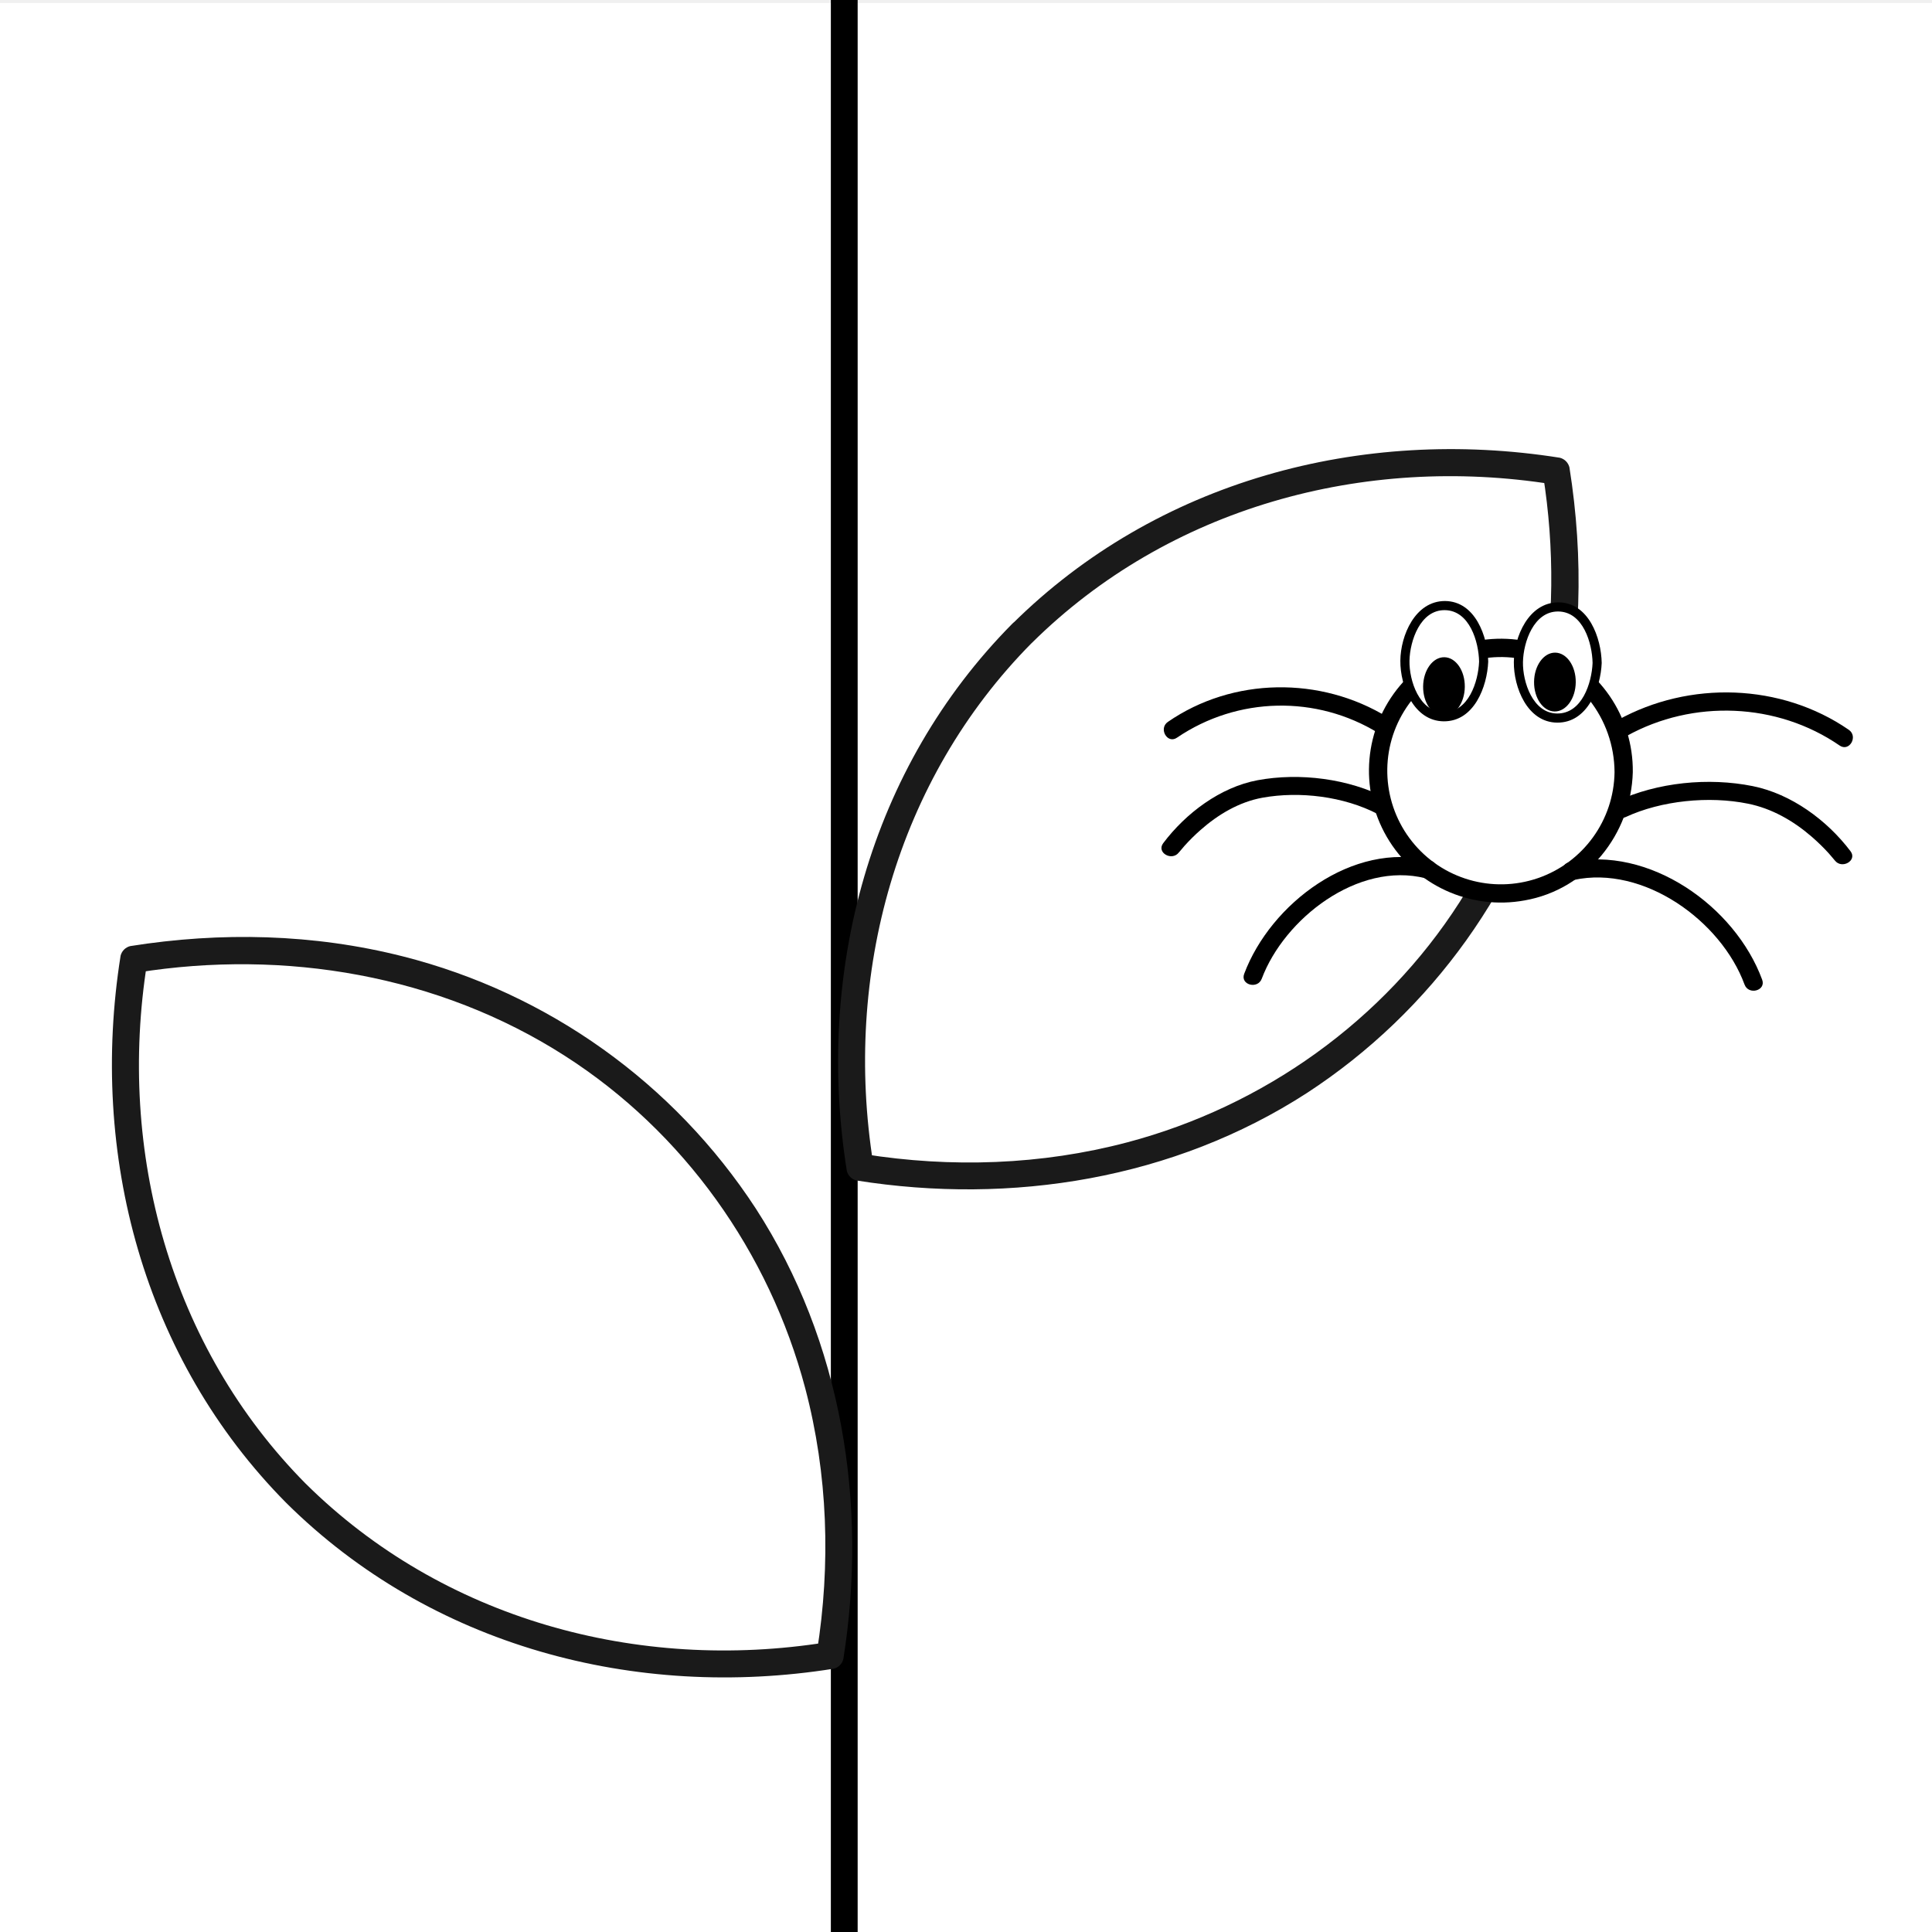
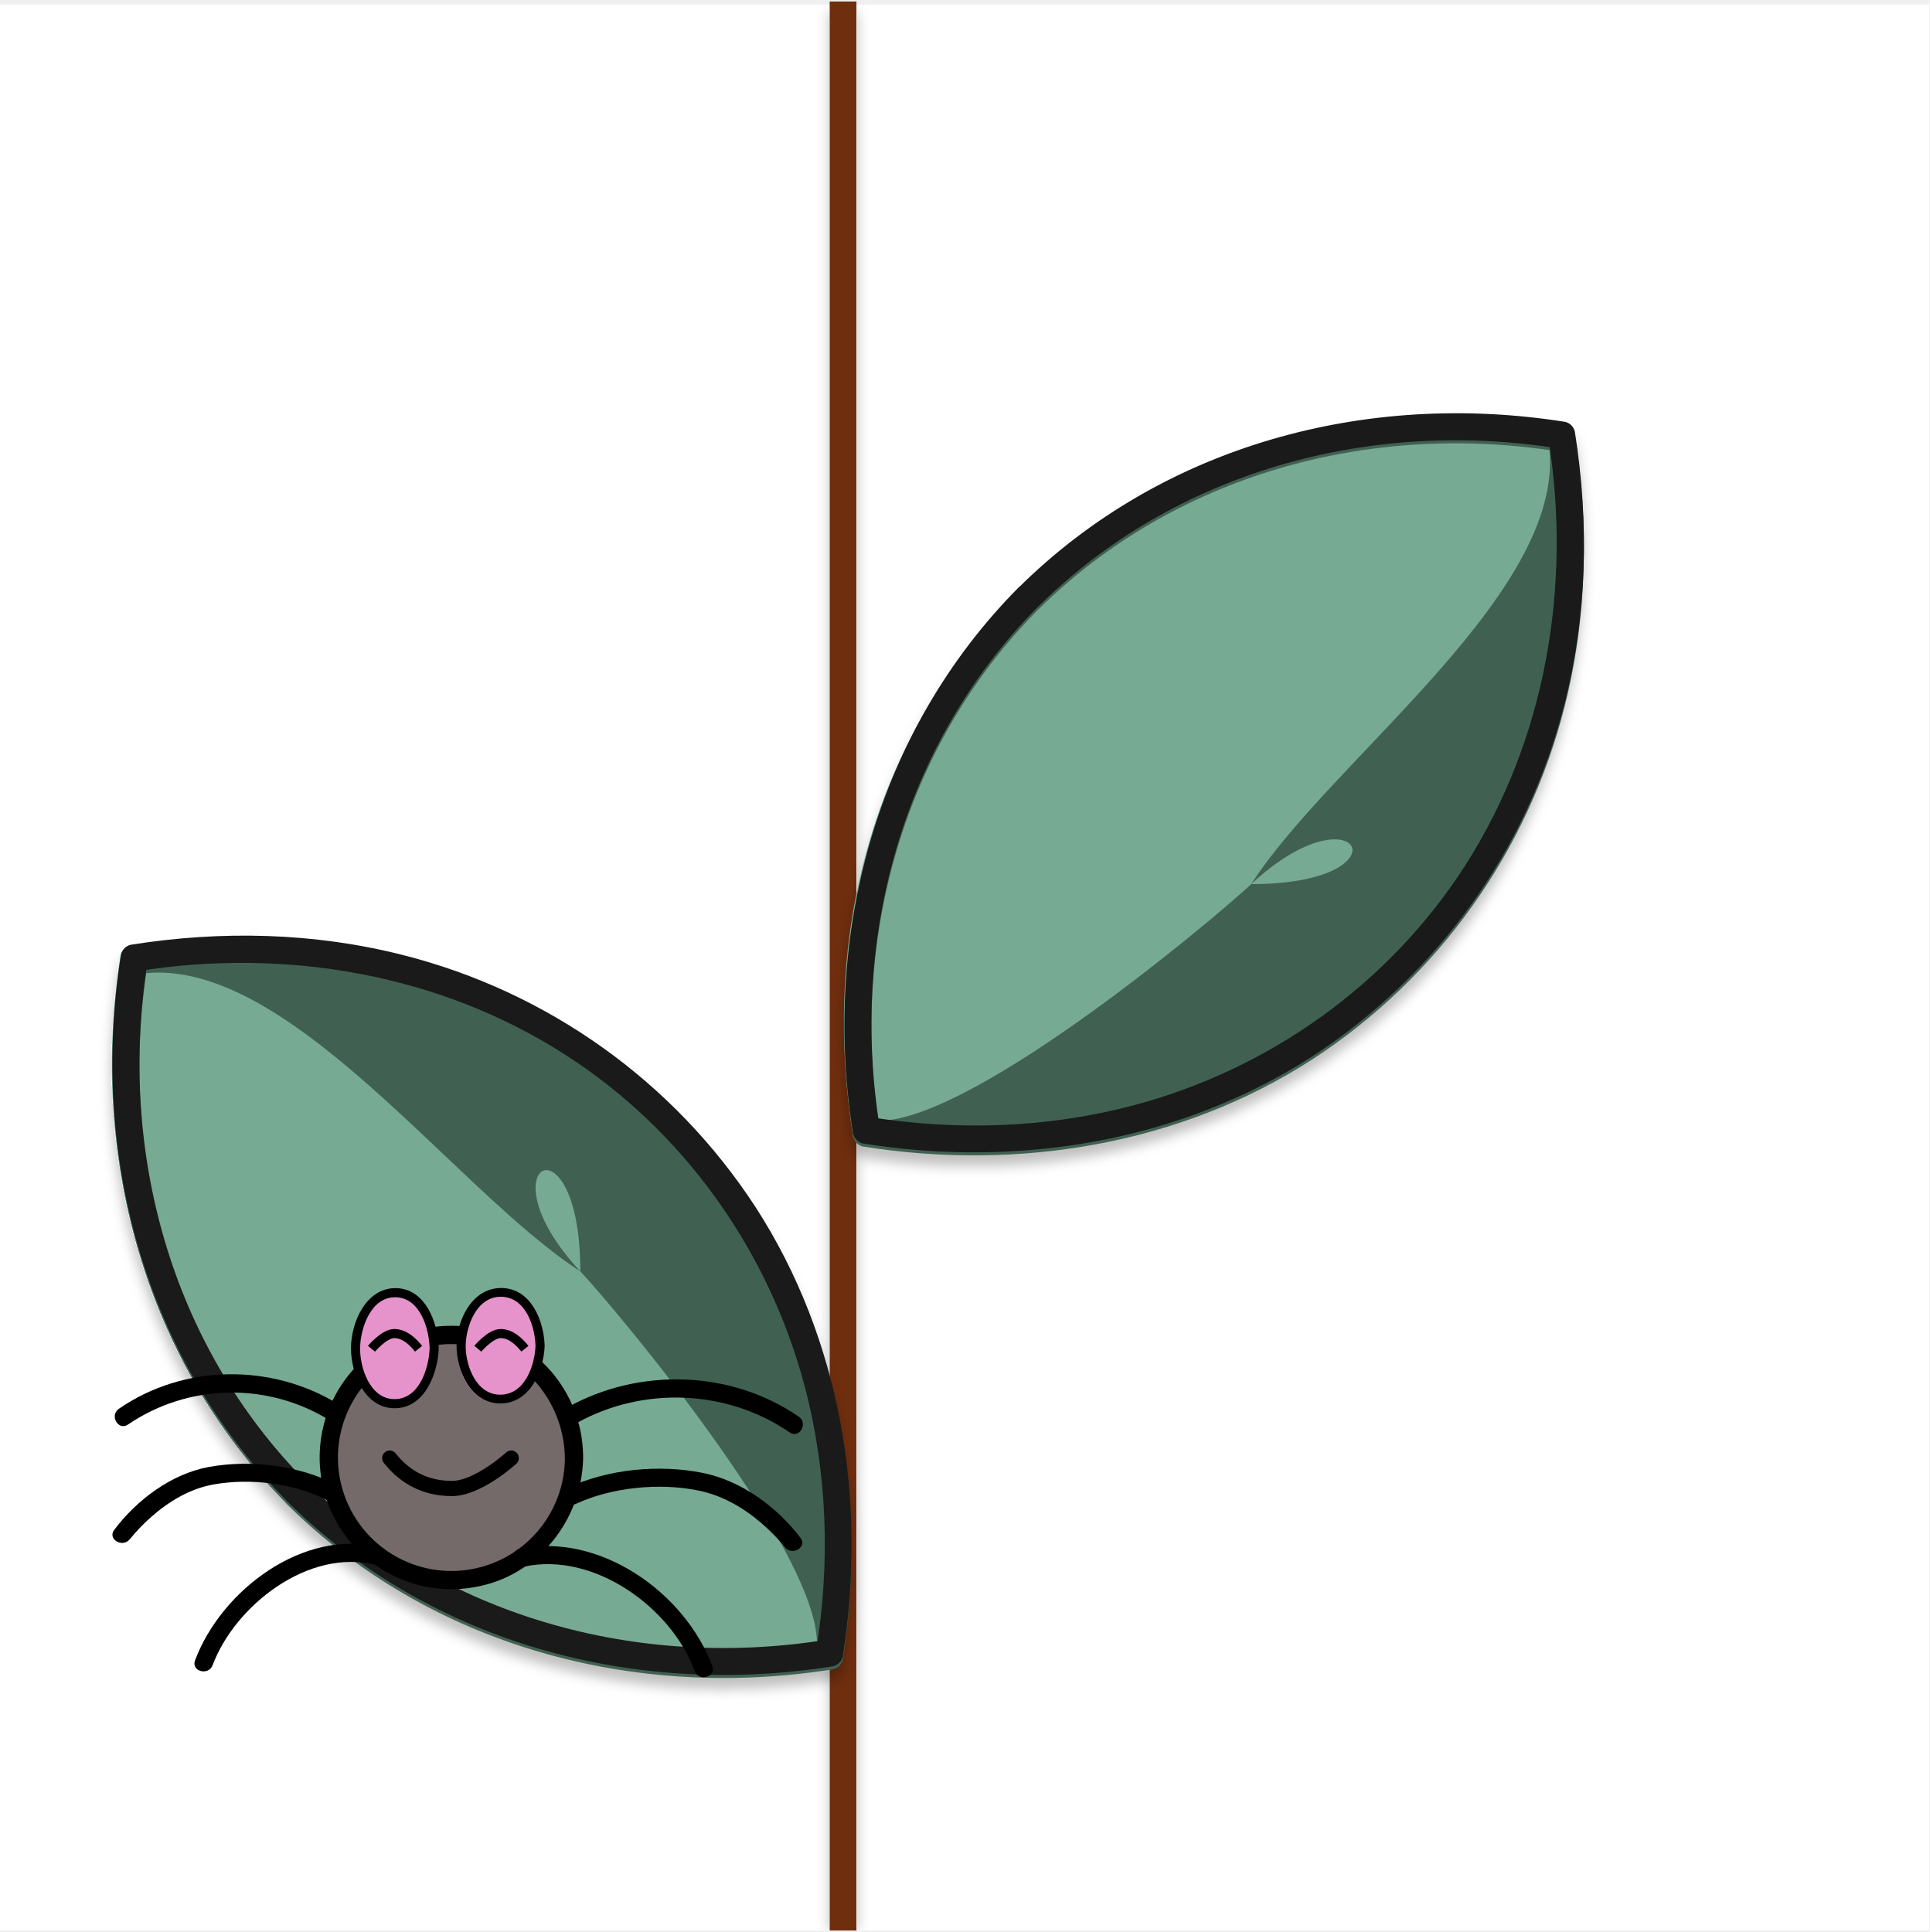
- <svg xmlns="http://www.w3.org/2000/svg" id="Layer_1" data-name="Layer 1" viewBox="0 0 635 635">
+ <svg xmlns="http://www.w3.org/2000/svg" width="635" height="636" viewBox="0 0 635 636" fill="none">
+   <g clip-path="url(#clip0_1_69)">
+     <path d="M635 1.5H0V636.5H635V1.5Z" fill="white" />
+     <g filter="url(#filter0_d_1_69)">
+       <path d="M276.08 657.93H278.89C280.547 657.93 281.89 656.587 281.89 654.93L281.89 -1.3C281.89 -2.957 280.547 -4.3 278.89 -4.3H276.08C274.423 -4.3 273.08 -2.957 273.08 -1.3L273.08 654.93C273.08 656.587 274.423 657.93 276.08 657.93Z" fill="#6F2E0E" />
+     </g>
+     <g filter="url(#filter1_d_1_69)">
+       <path d="M229.5 537C184.93 492 219.64 531.5 229.5 469.5L199 441.75L168.5 414C216.85 406.29 98.04 389.93 139.5 416.5C178.55 441.5 171.16 470.76 183 515.5C190.45 543.71 241.59 502.23 237 531L274.04 504.5L263 500.5C201 510.38 177.98 432.57 133 388C128.88 383.92 90.01 490.43 94.13 494.51C141.54 541.51 208.8 559.36 274.04 548.96C274.799 548.771 275.492 548.379 276.046 547.825C276.599 547.272 276.991 546.579 277.18 545.82C285.31 494.82 276.71 441.45 248.42 397.73C221.536 356.512 180.125 326.92 132.42 314.84C103.09 307.4 72.6 306.71 42.79 311.46C42.031 311.651 41.337 312.043 40.782 312.596C40.228 313.149 39.833 313.841 39.64 314.6C29.26 379.84 47.13 447.1 94.12 494.5C98.2 498.63 233.58 541.12 229.5 537Z" fill="#77AA93" />
+     </g>
+     <path d="M100.709 488.702C56.139 443.702 38.709 379.533 48.569 317.542L45.389 320.692C93.739 312.982 149.54 391.93 191 418.5C157.881 383 191 366 191 418.5C203.594 432 273.289 515.213 268.699 543.983L271.839 540.832C209.839 550.722 145.669 533.272 100.689 488.702C96.569 484.612 90.199 490.982 94.329 495.062C141.739 542.062 208.999 559.913 274.239 549.513C274.997 549.321 275.689 548.929 276.242 548.376C276.795 547.823 277.188 547.131 277.379 546.372C285.509 495.372 276.909 442.002 248.619 398.272C221.735 357.056 180.323 327.468 132.619 315.392C103.289 307.942 72.799 307.262 42.989 312.012C42.229 312.202 41.535 312.594 40.98 313.147C40.425 313.7 40.031 314.393 39.839 315.152C29.489 380.382 47.389 447.652 94.389 495.062C98.389 499.182 104.789 492.842 100.709 488.702Z" fill="#406152" />
+     <path d="M100.709 487.702C56.139 442.702 38.709 378.533 48.569 316.542L45.389 319.692C93.739 311.982 144.389 320.512 185.849 347.082C224.899 372.082 253.009 411.592 264.849 456.342C272.309 484.552 273.289 514.213 268.699 542.983L271.839 539.832C209.839 549.722 145.669 532.272 100.689 487.702C96.569 483.612 90.199 489.982 94.329 494.062C141.739 541.062 208.999 558.913 274.239 548.513C274.997 548.321 275.689 547.929 276.242 547.376C276.795 546.823 277.188 546.131 277.379 545.372C285.509 494.372 276.909 441.002 248.619 397.272C221.735 356.056 180.323 326.468 132.619 314.392C103.289 306.942 72.799 306.262 42.989 311.012C42.229 311.202 41.535 311.594 40.98 312.147C40.425 312.7 40.031 313.393 39.839 314.152C29.489 379.382 47.389 446.652 94.389 494.062C98.389 498.182 104.789 491.842 100.709 487.702Z" fill="#1A1A1A" />
+     <g filter="url(#filter2_d_1_69)">
+       <path d="M506.305 187.082C461.305 231.652 500.805 196.942 438.805 187.082L411.055 217.582L383.305 248.082C375.595 199.732 359.235 318.542 385.805 277.082C410.805 238.032 440.065 245.422 484.805 233.582C513.015 226.132 471.535 174.992 500.305 179.582L473.805 142.542L469.805 153.582C479.685 215.582 401.875 238.602 357.305 283.582C353.225 287.702 459.735 326.572 463.815 322.452C510.815 275.042 528.665 207.782 518.265 142.542C518.076 141.783 517.684 141.089 517.131 140.536C516.577 139.983 515.884 139.591 515.125 139.402C464.125 131.272 410.755 139.872 367.035 168.162C325.817 195.045 296.225 236.457 284.145 284.162C276.705 313.492 276.015 343.982 280.765 373.792C280.956 374.551 281.348 375.245 281.901 375.799C282.454 376.354 283.146 376.749 283.905 376.942C349.145 387.322 416.405 369.452 463.805 322.462C467.935 318.382 510.425 183.002 506.305 187.082Z" fill="#77AA93" />
+     </g>
+     <path d="M341.637 200.748C386.637 156.178 450.807 138.748 512.797 148.608L509.647 145.428C517.357 193.778 438.41 249.579 411.84 291.039C447.34 257.92 464.34 291.039 411.84 291.039C398.34 303.633 315.127 373.328 286.357 368.738L289.507 371.878C279.617 309.878 297.067 245.708 341.637 200.728C345.727 196.608 339.357 190.238 335.277 194.368C288.277 241.778 270.427 309.038 280.827 374.278C281.018 375.036 281.411 375.728 281.964 376.281C282.517 376.834 283.209 377.226 283.967 377.418C334.967 385.548 388.337 376.948 432.067 348.658C473.283 321.773 502.871 280.362 514.947 232.658C522.397 203.328 523.077 172.838 518.327 143.028C518.138 142.268 517.745 141.573 517.192 141.019C516.64 140.464 515.946 140.07 515.187 139.878C449.957 129.528 382.687 147.428 335.277 194.428C331.157 198.428 337.497 204.828 341.637 200.748Z" fill="#406152" />
+     <path d="M341.637 199.748C386.637 155.178 450.807 137.748 512.797 147.608L509.647 144.428C517.357 192.778 508.827 243.428 482.257 284.888C457.257 323.938 417.747 352.048 372.997 363.888C344.787 371.348 315.127 372.328 286.357 367.738L289.507 370.878C279.617 308.878 297.067 244.708 341.637 199.728C345.727 195.608 339.357 189.238 335.277 193.368C288.277 240.778 270.427 308.038 280.827 373.278C281.018 374.036 281.411 374.728 281.964 375.281C282.517 375.834 283.209 376.226 283.967 376.418C334.967 384.548 388.337 375.948 432.067 347.658C473.283 320.773 502.871 279.362 514.947 231.658C522.397 202.328 523.077 171.838 518.327 142.028C518.138 141.268 517.745 140.573 517.192 140.019C516.64 139.464 515.946 139.07 515.187 138.878C449.957 128.528 382.687 146.428 335.277 193.428C331.157 197.428 337.497 203.828 341.637 199.748Z" fill="#1A1A1A" />
+     <path d="M148.577 520.16C170.861 520.16 188.926 502.095 188.926 479.81C188.926 457.525 170.861 439.46 148.577 439.46C126.292 439.46 108.227 457.525 108.227 479.81C108.227 502.095 126.292 520.16 148.577 520.16Z" fill="#746A6A" />
+     <path d="M191.927 480.28C192.027 471.349 189.368 462.604 184.311 455.242C179.254 447.88 172.047 442.259 163.675 439.147C155.303 436.035 146.174 435.585 137.537 437.858C128.899 440.13 121.174 445.015 115.417 451.844C109.66 458.673 106.153 467.113 105.374 476.011C104.596 484.908 106.584 493.829 111.067 501.554C115.55 509.279 122.31 515.432 130.421 519.17C138.533 522.908 147.601 524.05 156.387 522.44C176.817 518.86 191.387 500.69 191.927 480.28C192.037 476.42 186.037 476.42 185.927 480.28C185.829 487.981 183.353 495.464 178.838 501.703C174.323 507.943 167.989 512.634 160.705 515.134C153.42 517.634 145.541 517.822 138.146 515.67C130.75 513.518 124.201 509.133 119.395 503.115C114.589 497.097 111.76 489.741 111.297 482.053C110.834 474.365 112.759 466.722 116.808 460.17C120.857 453.619 126.833 448.48 133.916 445.456C141 442.432 148.844 441.672 156.377 443.28C173.817 447 185.837 462.67 185.927 480.28C185.947 484.14 191.947 484.15 191.927 480.28Z" fill="black" />
+     <path d="M142.902 443.955C143.02 433.865 137.322 425.618 130.176 425.535C123.03 425.451 117.141 433.563 117.023 443.652C116.905 453.742 122.603 461.989 129.749 462.072C136.895 462.156 142.784 454.044 142.902 443.955Z" fill="#E693CB" />
+     <path d="M144.407 443.96C144.257 435.75 140.157 424.09 130.177 424.04C120.387 424.04 115.597 435.36 115.527 443.66C115.457 451.96 119.937 463.48 129.757 463.58C139.757 463.68 144.067 452.21 144.407 443.96C144.487 442.03 141.487 442.03 141.407 443.96C141.137 450.52 137.957 460.64 129.757 460.58C121.757 460.51 118.397 450.18 118.527 443.66C118.657 437.14 122.077 426.92 130.177 427.04C138.277 427.16 141.287 437.43 141.407 443.96C141.447 445.89 144.447 445.89 144.407 443.96Z" fill="black" />
+     <path d="M176.358 443.571C176.476 433.482 170.779 425.235 163.633 425.151C156.487 425.068 150.598 433.179 150.48 443.269C150.362 453.358 156.06 461.605 163.206 461.689C170.352 461.772 176.24 453.661 176.358 443.571Z" fill="#E693CB" />
+     <path d="M179.265 443.149C179.114 435.257 174.998 424.048 164.977 424C155.147 424 150.338 434.872 150.267 442.851C150.197 450.829 154.695 461.913 164.555 461.999C174.596 462.096 178.924 451.07 179.265 443.149C179.345 441.293 176.333 441.293 176.253 443.149C175.982 449.445 172.789 459.183 164.555 459.116C156.523 459.058 153.149 449.118 153.28 442.851C153.41 436.583 156.844 426.768 164.977 426.884C173.11 426.999 176.132 436.862 176.253 443.149C176.293 444.994 179.305 445.004 179.265 443.149Z" fill="black" />
+     <path d="M122.267 444C122.267 444 126.447 439 129.767 439C133.086 439 135.767 441.5 137.767 444" stroke="black" stroke-width="3" />
+     <path d="M157.267 444C157.267 444 161.447 439 164.767 439C168.086 439 170.767 441.5 172.767 444" stroke="black" stroke-width="3" />
+     <path d="M168.267 480C168.267 480 157.333 490 148.767 490C140.2 490 133.428 486.5 128.267 480" stroke="black" stroke-width="5" stroke-linecap="round" />
+     <path d="M111.437 462.3C89.357 448.68 60.437 449.05 39.117 463.77C35.956 465.95 38.956 471.15 42.117 468.95C51.849 462.342 63.286 458.689 75.047 458.432C86.809 458.174 98.394 461.324 108.407 467.5C111.707 469.5 114.727 464.35 111.407 462.32L111.437 462.3Z" fill="black" />
+     <path d="M111.127 488.94C98.516 482.39 82.436 480.38 68.587 482.94C56.327 485.24 45.007 493.78 37.587 503.63C35.257 506.72 40.467 509.71 42.767 506.63C42.367 507.16 44.166 504.97 44.627 504.46C46.262 502.644 48.002 500.925 49.837 499.31C55.606 494.21 62.536 490.08 70.186 488.69C82.436 486.48 96.936 488.25 108.097 494.05C111.517 495.83 114.557 490.66 111.097 488.87L111.127 488.94Z" fill="black" />
+     <path d="M125.397 509.37C99.927 502.93 72.867 523.47 64.197 546.58C62.837 550.2 68.636 551.76 69.977 548.17C77.376 528.47 101.567 509.54 123.797 515.17C127.547 516.11 129.137 510.33 125.397 509.38V509.37Z" fill="black" />
+     <path d="M189.907 468.4C211.727 456.29 239.387 457.4 259.907 471.54C263.097 473.73 266.097 468.54 262.907 466.36C240.677 451.04 210.487 450.12 186.907 463.22C183.537 465.09 186.557 470.28 189.907 468.4Z" fill="black" />
+     <path d="M189.597 495.04C201.267 489.62 216.987 488.04 229.787 490.65C237.577 492.21 244.637 496.25 250.607 501.4C252.613 503.133 254.517 504.983 256.307 506.94C256.807 507.48 258.757 509.84 258.307 509.28C260.607 512.33 265.817 509.34 263.487 506.28C255.767 496.07 244.007 487.43 231.357 484.88C216.837 481.96 200.067 483.59 186.537 489.88C183.037 491.51 186.087 496.68 189.537 495.06L189.597 495.04Z" fill="black" />
+     <path d="M172.587 515.71C195.427 510.78 220.927 529.09 228.657 550.1C229.987 553.69 235.787 552.1 234.447 548.5C225.547 524.33 197.217 504.26 170.997 509.92C167.227 510.74 168.817 516.52 172.587 515.71Z" fill="black" />
+   </g>
  <defs>
-     <style>.cls-1{fill:#fff;}.cls-2{fill:none;}.cls-3{fill:#1a1a1a;}</style>
+     <filter id="filter0_d_1_69" x="269.08" y="-4.3" width="16.81" height="670.23" filterUnits="userSpaceOnUse" color-interpolation-filters="sRGB">
+       <feFlood flood-opacity="0" result="BackgroundImageFix" />
+       <feColorMatrix in="SourceAlpha" type="matrix" values="0 0 0 0 0 0 0 0 0 0 0 0 0 0 0 0 0 0 127 0" result="hardAlpha" />
+       <feOffset dy="4" />
+       <feGaussianBlur stdDeviation="2" />
+       <feComposite in2="hardAlpha" operator="out" />
+       <feColorMatrix type="matrix" values="0 0 0 0 0 0 0 0 0 0 0 0 0 0 0 0 0 0 0.25 0" />
+       <feBlend mode="normal" in2="BackgroundImageFix" result="effect1_dropShadow_1_69" />
+       <feBlend mode="normal" in="SourceGraphic" in2="effect1_dropShadow_1_69" result="shape" />
+     </filter>
+     <filter id="filter1_d_1_69" x="32.785" y="308.451" width="251.317" height="251.375" filterUnits="userSpaceOnUse" color-interpolation-filters="sRGB">
+       <feFlood flood-opacity="0" result="BackgroundImageFix" />
+       <feColorMatrix in="SourceAlpha" type="matrix" values="0 0 0 0 0 0 0 0 0 0 0 0 0 0 0 0 0 0 127 0" result="hardAlpha" />
+       <feOffset dy="4" />
+       <feGaussianBlur stdDeviation="2" />
+       <feComposite in2="hardAlpha" operator="out" />
+       <feColorMatrix type="matrix" values="0 0 0 0 0 0 0 0 0 0 0 0 0 0 0 0 0 0 0.25 0" />
+       <feBlend mode="normal" in2="BackgroundImageFix" result="effect1_dropShadow_1_69" />
+       <feBlend mode="normal" in="SourceGraphic" in2="effect1_dropShadow_1_69" result="shape" />
+     </filter>
+     <filter id="filter2_d_1_69" x="273.756" y="136.48" width="251.375" height="251.317" filterUnits="userSpaceOnUse" color-interpolation-filters="sRGB">
+       <feFlood flood-opacity="0" result="BackgroundImageFix" />
+       <feColorMatrix in="SourceAlpha" type="matrix" values="0 0 0 0 0 0 0 0 0 0 0 0 0 0 0 0 0 0 127 0" result="hardAlpha" />
+       <feOffset dy="4" />
+       <feGaussianBlur stdDeviation="2" />
+       <feComposite in2="hardAlpha" operator="out" />
+       <feColorMatrix type="matrix" values="0 0 0 0 0 0 0 0 0 0 0 0 0 0 0 0 0 0 0.25 0" />
+       <feBlend mode="normal" in2="BackgroundImageFix" result="effect1_dropShadow_1_69" />
+       <feBlend mode="normal" in="SourceGraphic" in2="effect1_dropShadow_1_69" result="shape" />
+     </filter>
+     <clipPath id="clip0_1_69">
+       <rect width="635" height="635" fill="white" transform="translate(0 0.5)" />
+     </clipPath>
  </defs>
-   <rect class="cls-1" y="1" width="635" height="635" />
-   <rect class="cls-2" y="1" width="635" height="635" />
-   <rect x="273.09" y="-4.81" width="8.81" height="662.23" rx="3" transform="translate(554.98 652.62) rotate(-180)" />
-   <path class="cls-3" d="M100.48,487.65c-44.57-45-62-109.16-52.14-171.16l-3.14,3.15c48.35-7.71,99,.82,140.46,27.39,39.05,25,67.16,64.52,79,109.26,7.45,28.21,8.43,57.87,3.84,86.64l3.14-3.14c-62,9.88-126.17-7.57-171.15-52.14-4.12-4.08-10.48,2.28-6.36,6.36,47.41,47,114.67,64.85,179.91,54.45a4.31,4.31,0,0,0,3.14-3.14c8.13-51-.47-104.37-28.76-148.09a195.91,195.91,0,0,0-116-82.89c-29.33-7.44-59.82-8.13-89.63-3.38a4.34,4.34,0,0,0-3.15,3.14C29.26,379.34,47.13,446.6,94.12,494,98.2,498.13,104.56,491.77,100.48,487.65Z" />
-   <path class="cls-3" d="M339.14,211.32c45-44.57,109.17-62,171.16-52.14L507.15,156c7.71,48.35-.82,99-27.39,140.46-25,39.05-64.51,67.16-109.26,79-28.21,7.46-57.87,8.44-86.64,3.85l3.15,3.14c-9.89-62,7.56-126.17,52.13-171.15,4.09-4.12-2.28-10.49-6.36-6.36-47,47.41-64.85,114.67-54.45,179.91a4.33,4.33,0,0,0,3.14,3.14c51,8.13,104.37-.47,148.1-28.76a195.89,195.89,0,0,0,82.88-116c7.45-29.33,8.13-59.82,3.38-89.63a4.33,4.33,0,0,0-3.14-3.15C447.46,140.1,380.19,158,332.78,205,328.66,209,335,215.4,339.14,211.32Z" />
-   <circle class="cls-1" cx="493.31" cy="253.31" r="40.35" />
-   <path d="M536.66,253.78a43.36,43.36,0,1,0-35.54,42.16c20.43-3.58,35-21.75,35.54-42.16.11-3.86-5.89-3.86-6,0a37.35,37.35,0,1,1-29.55-37c17.44,3.72,29.46,19.39,29.55,37C530.68,257.64,536.68,257.65,536.66,253.78Z" />
-   <ellipse class="cls-1" cx="474.7" cy="217.31" rx="18.27" ry="12.94" transform="translate(251.85 689.43) rotate(-89.33)" />
-   <path d="M489.14,217.46c-.15-8.21-4.25-19.87-14.23-19.92-9.79,0-14.58,11.32-14.65,19.62s4.41,19.82,14.23,19.92c10,.1,14.31-11.37,14.65-19.62.08-1.93-2.92-1.93-3,0-.27,6.56-3.45,16.68-11.65,16.62-8-.07-11.36-10.4-11.23-16.92s3.55-16.74,11.65-16.62,11.11,10.39,11.23,16.92C486.18,219.39,489.18,219.39,489.14,217.46Z" />
-   <ellipse class="cls-1" cx="512" cy="217.74" rx="18.27" ry="12.94" transform="translate(288.27 727.16) rotate(-89.33)" />
-   <path d="M526.44,217.9c-.15-8.21-4.25-19.87-14.23-19.92-9.79,0-14.58,11.31-14.65,19.61s4.41,19.83,14.23,19.92c10,.1,14.31-11.37,14.65-19.61.08-1.93-2.92-1.93-3,0-.27,6.55-3.45,16.68-11.65,16.61-8-.06-11.36-10.4-11.23-16.92s3.55-16.73,11.65-16.61,11.11,10.38,11.23,16.92C523.48,219.82,526.48,219.83,526.44,217.9Z" />
-   <path d="M456.17,235.8c-22.08-13.62-51-13.25-72.32,1.47-3.16,2.18-.16,7.38,3,5.18A61,61,0,0,1,453.14,241c3.3,2,6.32-3.15,3-5.18Z" />
-   <path d="M455.86,262.44c-12.61-6.55-28.69-8.56-42.54-6-12.26,2.3-23.58,10.84-31,20.69-2.33,3.09,2.88,6.08,5.18,3-.4.53,1.4-1.66,1.86-2.17a63.28,63.28,0,0,1,5.21-5.15c5.77-5.1,12.7-9.23,20.35-10.62,12.25-2.21,26.75-.44,37.91,5.36,3.42,1.78,6.46-3.39,3-5.18Z" />
-   <path d="M470.13,282.87c-25.47-6.44-52.53,14.1-61.2,37.21-1.36,3.62,4.44,5.18,5.78,1.59,7.4-19.7,31.59-38.63,53.82-33,3.75.94,5.34-4.84,1.6-5.79Z" />
-   <path d="M534.64,241.9c21.82-12.11,49.48-11,70,3.14,3.19,2.19,6.19-3,3-5.18-22.23-15.32-52.42-16.24-76-3.14-3.37,1.87-.35,7.06,3,5.18Z" />
-   <path d="M534.33,268.54c11.67-5.42,27.39-7,40.19-4.39,7.79,1.56,14.85,5.6,20.82,10.75a67.71,67.71,0,0,1,5.7,5.54c.5.54,2.45,2.9,2,2.34,2.3,3.05,7.51.06,5.18-3-7.72-10.21-19.48-18.85-32.13-21.4-14.52-2.92-31.29-1.29-44.82,5-3.5,1.63-.45,6.8,3,5.18Z" />
-   <path d="M517.32,289.21c22.84-4.93,48.34,13.38,56.07,34.39,1.33,3.59,7.13,2,5.79-1.6-8.9-24.17-37.23-44.24-63.45-38.58-3.77.82-2.18,6.6,1.59,5.79Z" />
-   <ellipse cx="474.6" cy="225.68" rx="9.67" ry="6.85" transform="translate(243.38 697.61) rotate(-89.33)" />
-   <ellipse cx="511.92" cy="224.6" rx="9.67" ry="6.85" transform="matrix(0.01, -1, 1, 0.01, 281.34, 733.85)" />
</svg>
